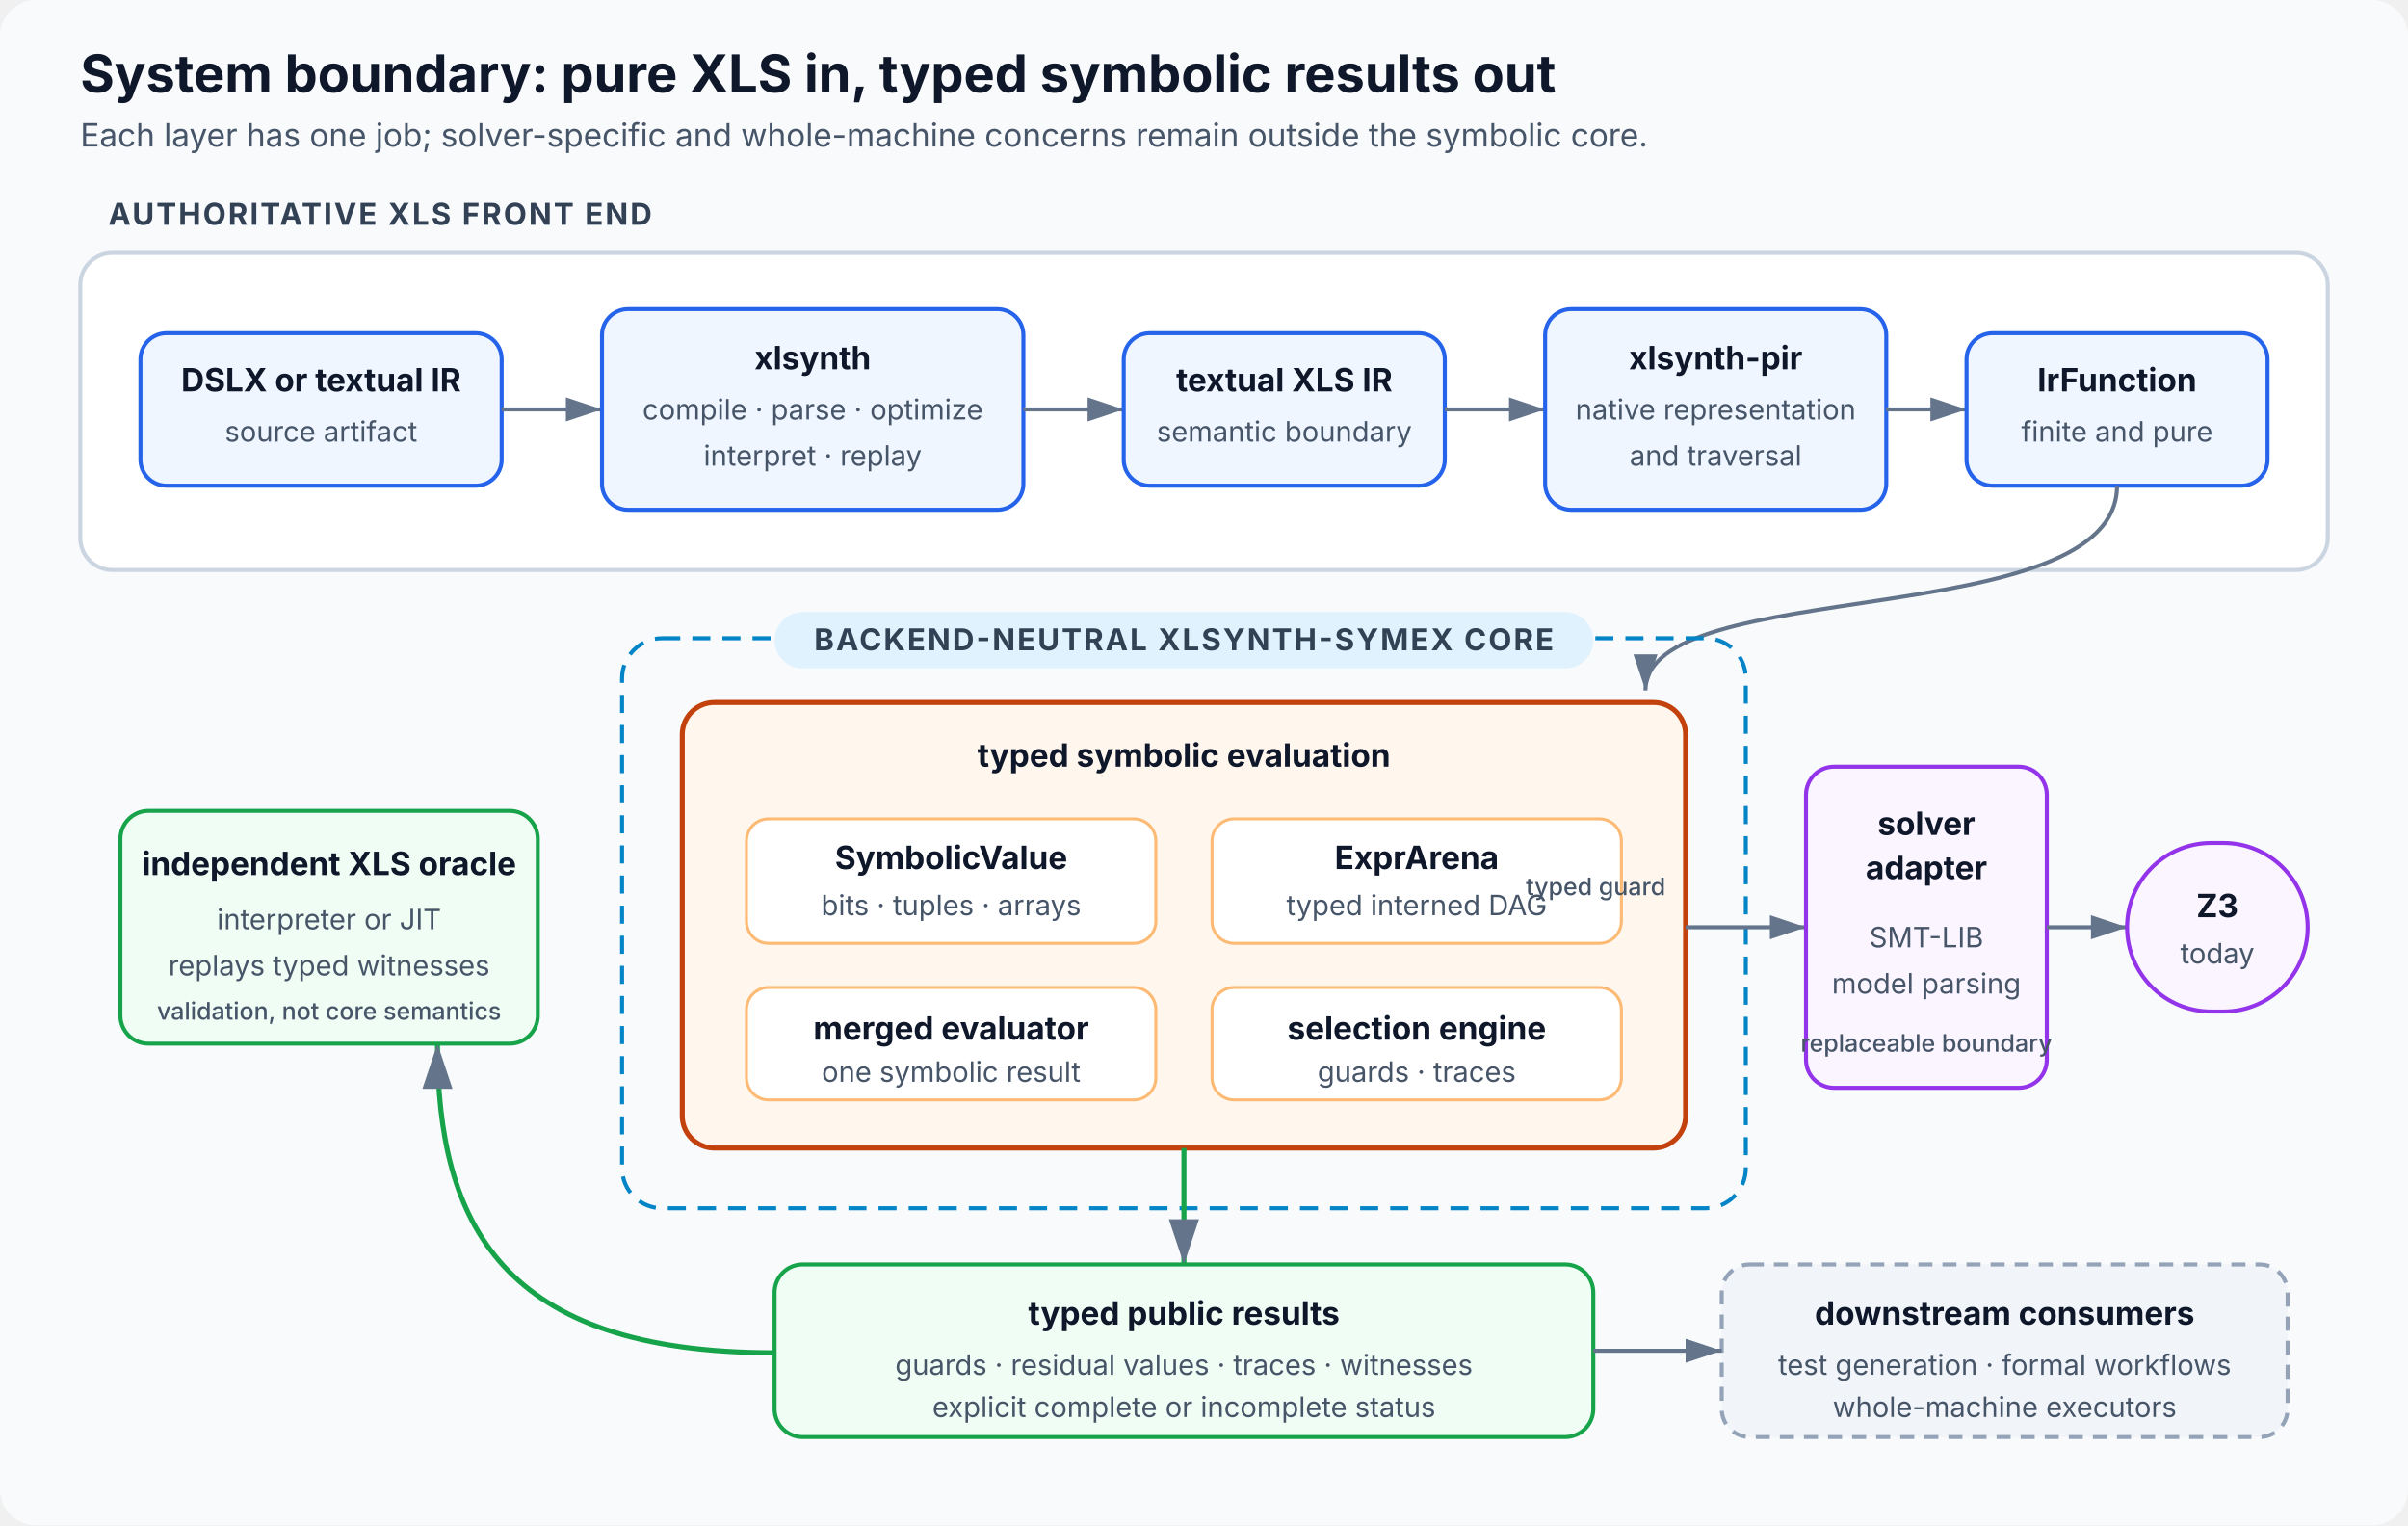
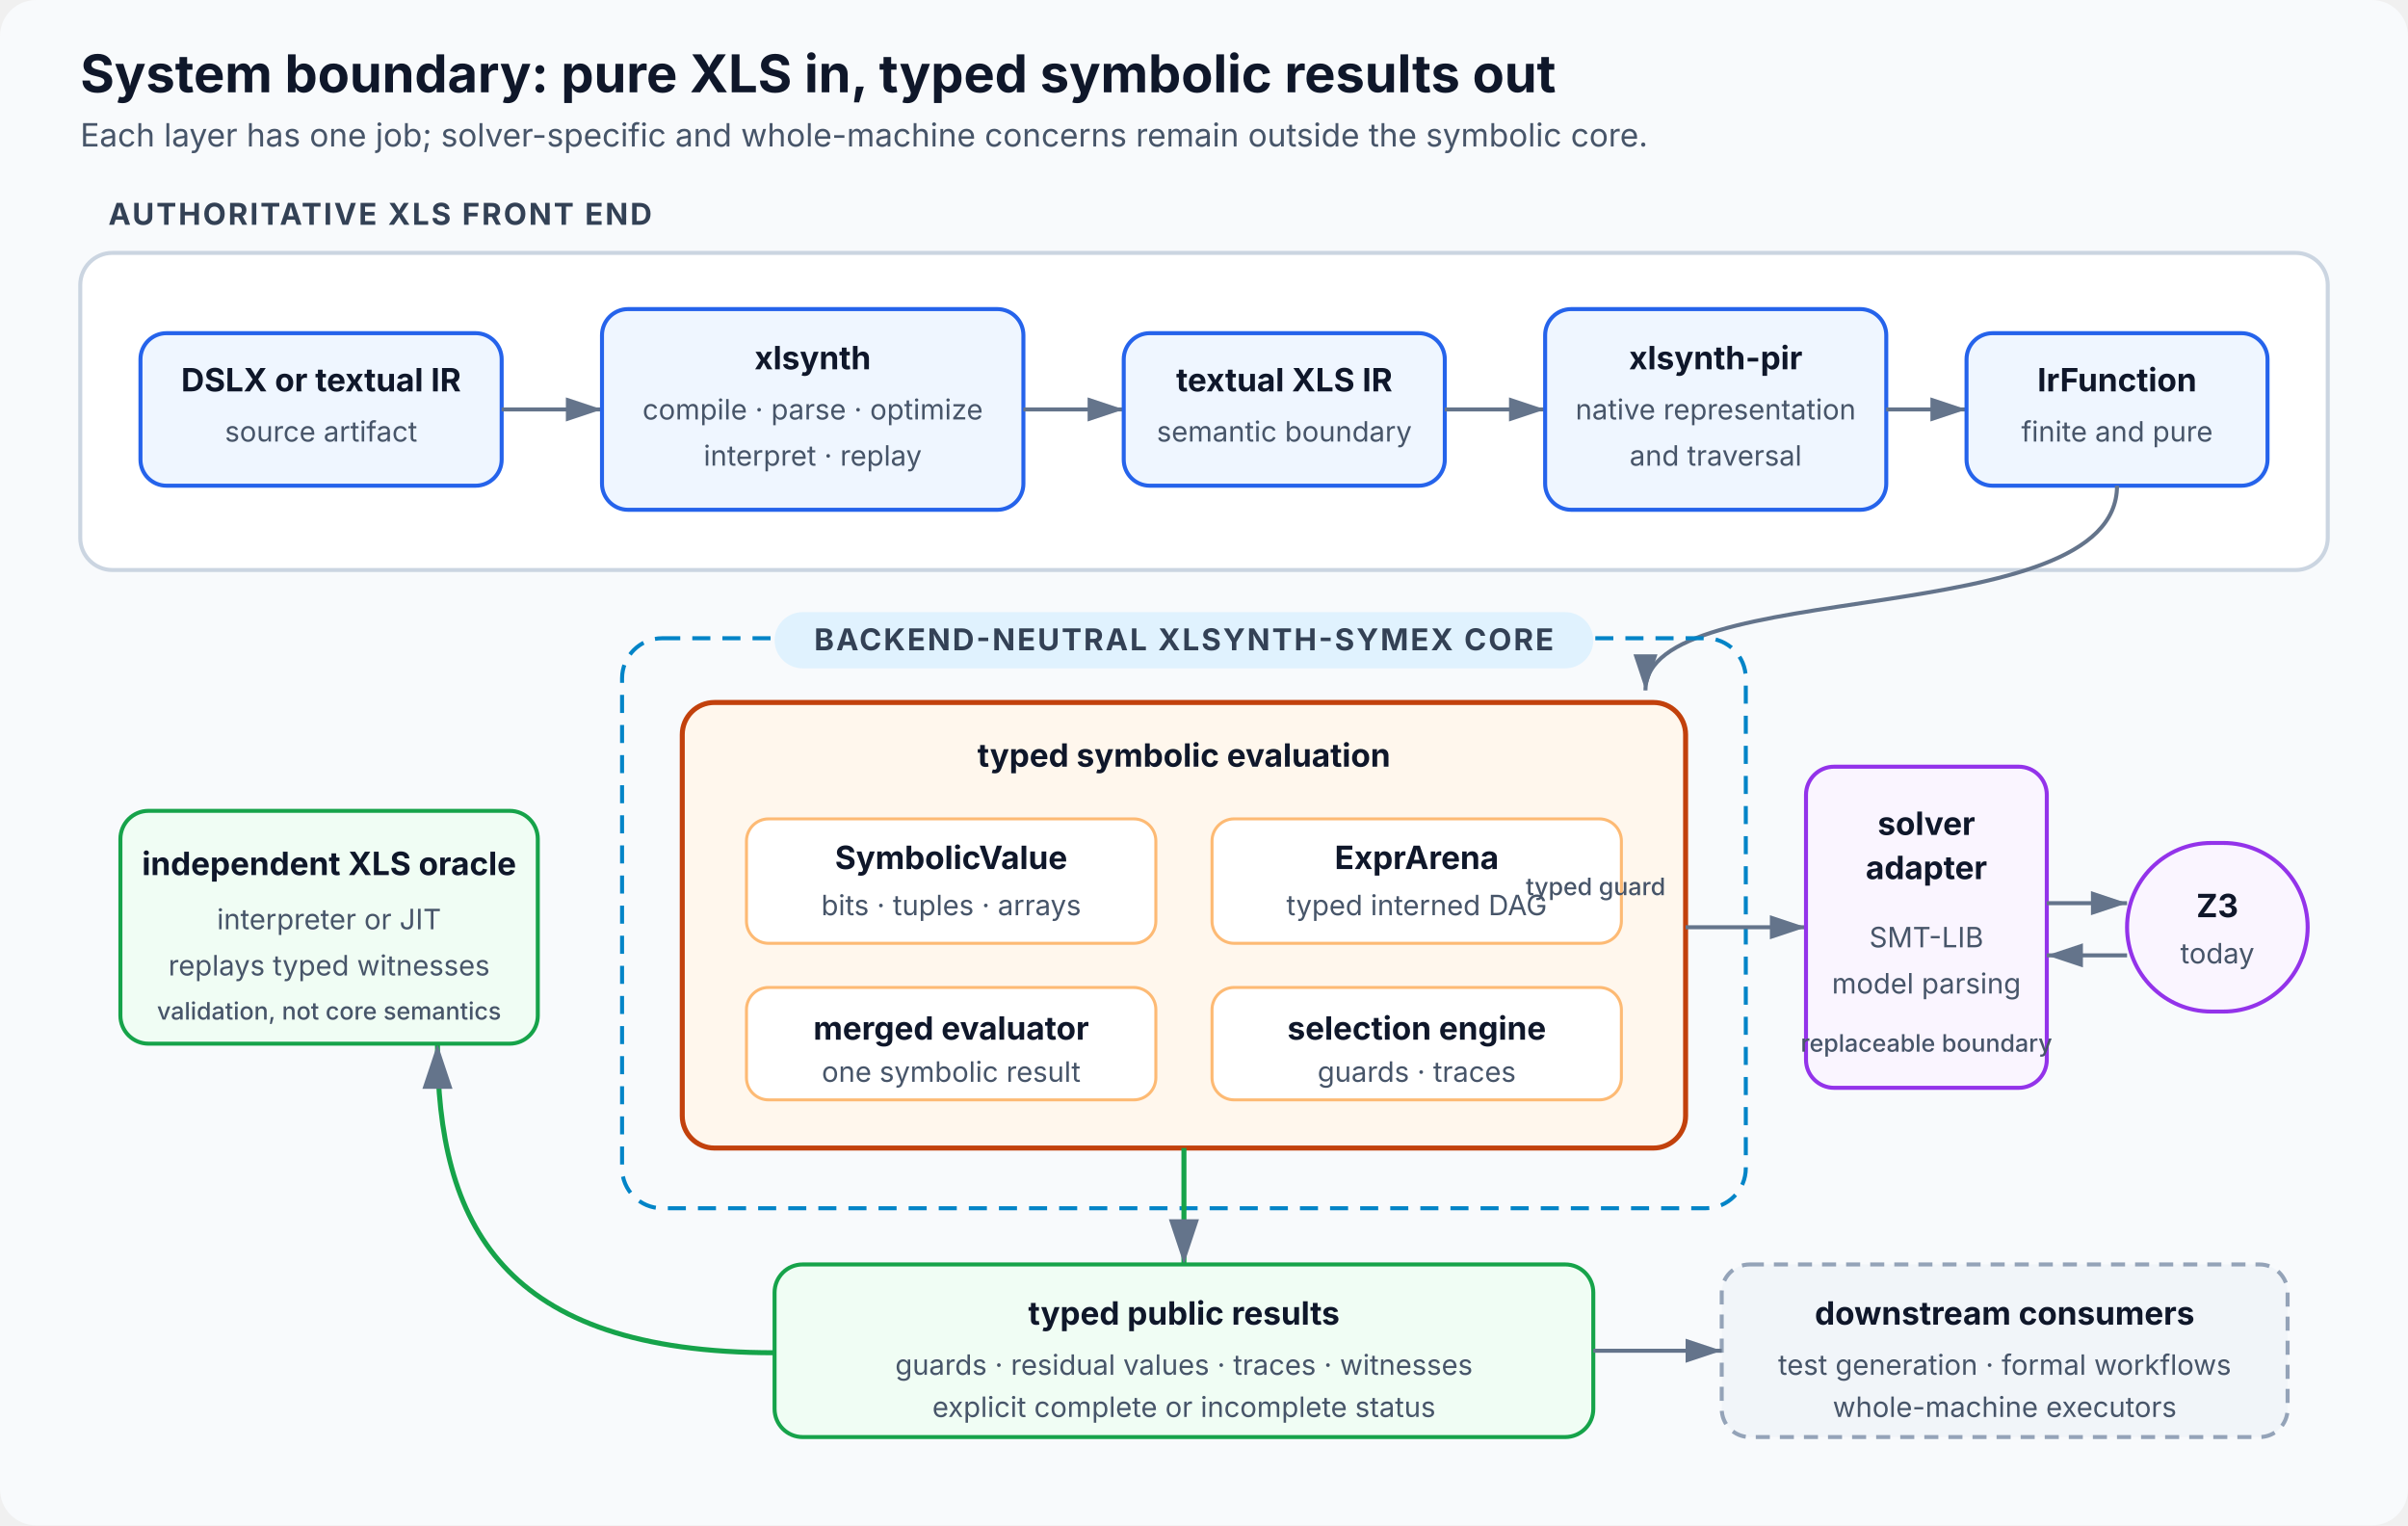
<svg xmlns="http://www.w3.org/2000/svg" width="1200" height="760" viewBox="0 0 1200 760" role="img" aria-labelledby="title desc">
  <defs>
    <marker id="arrow" markerWidth="10" markerHeight="10" refX="9" refY="3" orient="auto" markerUnits="strokeWidth">
      <path d="M0,0 L0,6 L9,3 z" fill="#64748b" />
    </marker>
    <style>
      .bg { fill: #f8fafc; }
      .panel { fill: #ffffff; stroke: #cbd5e1; stroke-width: 2; }
      .upstream { fill: #eff6ff; stroke: #2563eb; stroke-width: 2; }
      .core { fill: #fff7ed; stroke: #c2410c; stroke-width: 2.5; }
      .core-part { fill: #ffffff; stroke: #fdba74; stroke-width: 1.5; }
      .solver { fill: #faf5ff; stroke: #9333ea; stroke-width: 2; }
      .output { fill: #f0fdf4; stroke: #16a34a; stroke-width: 2; }
      .outside { fill: #f1f5f9; stroke: #94a3b8; stroke-width: 2; stroke-dasharray: 7 5; }
      .boundary { fill: none; stroke: #0284c7; stroke-width: 2; stroke-dasharray: 9 6; }
      .title { font: 700 26px -apple-system, BlinkMacSystemFont, "Segoe UI", sans-serif; fill: #0f172a; }
      .subtitle { font: 400 16px -apple-system, BlinkMacSystemFont, "Segoe UI", sans-serif; fill: #475569; }
      .heading { font: 700 15px -apple-system, BlinkMacSystemFont, "Segoe UI", sans-serif; letter-spacing: 1px; fill: #334155; }
      .label { font: 650 16px -apple-system, BlinkMacSystemFont, "Segoe UI", sans-serif; fill: #0f172a; }
      .small { font: 400 14px -apple-system, BlinkMacSystemFont, "Segoe UI", sans-serif; fill: #475569; }
      .tiny { font: 500 12px -apple-system, BlinkMacSystemFont, "Segoe UI", sans-serif; fill: #475569; }
      .mono { font: 500 14px ui-monospace, SFMono-Regular, Consolas, monospace; fill: #0f172a; }
      .edge { fill: none; stroke: #64748b; stroke-width: 2; marker-end: url(#arrow); }
      .return-edge { fill: none; stroke: #16a34a; stroke-width: 2.5; marker-end: url(#arrow); }
    </style>
  </defs>
  <rect class="bg" width="1200" height="760" rx="18" />
  <text class="title" x="40" y="46">System boundary: pure XLS in, typed symbolic results out</text>
  <text class="subtitle" x="40" y="73">Each layer has one job; solver-specific and whole-machine concerns remain outside the symbolic core.</text>
  <text class="heading" x="54" y="112">AUTHORITATIVE XLS FRONT END</text>
  <rect class="panel" x="40" y="126" width="1120" height="158" rx="16" />
  <rect class="upstream" x="70" y="166" width="180" height="76" rx="13" />
  <text class="label" x="160" y="195" text-anchor="middle">DSLX or textual IR</text>
  <text class="small" x="160" y="220" text-anchor="middle">source artifact</text>
  <path class="edge" d="M250 204 L300 204" />
  <rect class="upstream" x="300" y="154" width="210" height="100" rx="13" />
  <text class="label" x="405" y="184" text-anchor="middle">xlsynth</text>
  <text class="small" x="405" y="209" text-anchor="middle">compile · parse · optimize</text>
  <text class="small" x="405" y="232" text-anchor="middle">interpret · replay</text>
  <path class="edge" d="M510 204 L560 204" />
  <rect class="upstream" x="560" y="166" width="160" height="76" rx="13" />
  <text class="label" x="640" y="195" text-anchor="middle">textual XLS IR</text>
  <text class="small" x="640" y="220" text-anchor="middle">semantic boundary</text>
  <path class="edge" d="M720 204 L770 204" />
  <rect class="upstream" x="770" y="154" width="170" height="100" rx="13" />
  <text class="label" x="855" y="184" text-anchor="middle">xlsynth-pir</text>
  <text class="small" x="855" y="209" text-anchor="middle">native representation</text>
  <text class="small" x="855" y="232" text-anchor="middle">and traversal</text>
  <path class="edge" d="M940 204 L980 204" />
  <rect class="upstream" x="980" y="166" width="150" height="76" rx="13" />
  <text class="label" x="1055" y="195" text-anchor="middle">IrFunction</text>
  <text class="small" x="1055" y="220" text-anchor="middle">finite and pure</text>
  <path class="edge" d="M1055 242 C1055 316 820 286 820 344" />
  <rect class="boundary" x="310" y="318" width="560" height="284" rx="20" />
  <rect x="386" y="305" width="408" height="28" rx="14" fill="#e0f2fe" />
  <text class="heading" x="590" y="324" text-anchor="middle">BACKEND-NEUTRAL XLSYNTH-SYMEX CORE</text>
  <rect class="core" x="340" y="350" width="500" height="222" rx="16" />
  <text class="label" x="590" y="382" text-anchor="middle">typed symbolic evaluation</text>
  <rect class="core-part" x="372" y="408" width="204" height="62" rx="11" />
  <text class="label" x="474" y="433" text-anchor="middle">SymbolicValue</text>
  <text class="small" x="474" y="456" text-anchor="middle">bits · tuples · arrays</text>
  <rect class="core-part" x="604" y="408" width="204" height="62" rx="11" />
  <text class="label" x="706" y="433" text-anchor="middle">ExprArena</text>
  <text class="small" x="706" y="456" text-anchor="middle">typed interned DAG</text>
  <rect class="core-part" x="372" y="492" width="204" height="56" rx="11" />
  <text class="label" x="474" y="518" text-anchor="middle">merged evaluator</text>
  <text class="small" x="474" y="539" text-anchor="middle">one symbolic result</text>
  <rect class="core-part" x="604" y="492" width="204" height="56" rx="11" />
  <text class="label" x="706" y="518" text-anchor="middle">selection engine</text>
  <text class="small" x="706" y="539" text-anchor="middle">guards · traces</text>
  <path class="edge" d="M840 462 L900 462" />
  <text class="tiny" x="830" y="446" text-anchor="end">typed guard</text>
  <rect class="solver" x="900" y="382" width="120" height="160" rx="14" />
  <text class="label" x="960" y="416" text-anchor="middle">solver</text>
  <text class="label" x="960" y="438" text-anchor="middle">adapter</text>
  <text class="small" x="960" y="472" text-anchor="middle">SMT-LIB</text>
  <text class="small" x="960" y="495" text-anchor="middle">model parsing</text>
  <text class="tiny" x="960" y="524" text-anchor="middle">replaceable boundary</text>
-   <path class="edge" d="M1020 462 L1060 462" />
+   <path class="edge" d="M1020 450 L1060 450" />
+   <path class="edge" d="M1060 476 L1020 476" />
  <rect class="solver" x="1060" y="420" width="90" height="84" rx="42" />
  <text class="label" x="1105" y="457" text-anchor="middle">Z3</text>
  <text class="small" x="1105" y="480" text-anchor="middle">today</text>
  <path class="return-edge" d="M590 572 L590 630" />
  <rect class="output" x="386" y="630" width="408" height="86" rx="14" />
  <text class="label" x="590" y="660" text-anchor="middle">typed public results</text>
  <text class="small" x="590" y="685" text-anchor="middle">guards · residual values · traces · witnesses</text>
  <text class="small" x="590" y="706" text-anchor="middle">explicit complete or incomplete status</text>
  <path class="return-edge" d="M386 674 C250 674 218 610 218 520" />
  <rect class="output" x="60" y="404" width="208" height="116" rx="14" />
  <text class="label" x="164" y="436" text-anchor="middle">independent XLS oracle</text>
  <text class="small" x="164" y="463" text-anchor="middle">interpreter or JIT</text>
  <text class="small" x="164" y="486" text-anchor="middle">replays typed witnesses</text>
  <text class="tiny" x="164" y="508" text-anchor="middle">validation, not core semantics</text>
  <rect class="outside" x="858" y="630" width="282" height="86" rx="14" />
  <text class="label" x="999" y="660" text-anchor="middle">downstream consumers</text>
  <text class="small" x="999" y="685" text-anchor="middle">test generation · formal workflows</text>
  <text class="small" x="999" y="706" text-anchor="middle">whole-machine executors</text>
  <path class="edge" d="M794 673 L858 673" />
</svg>
